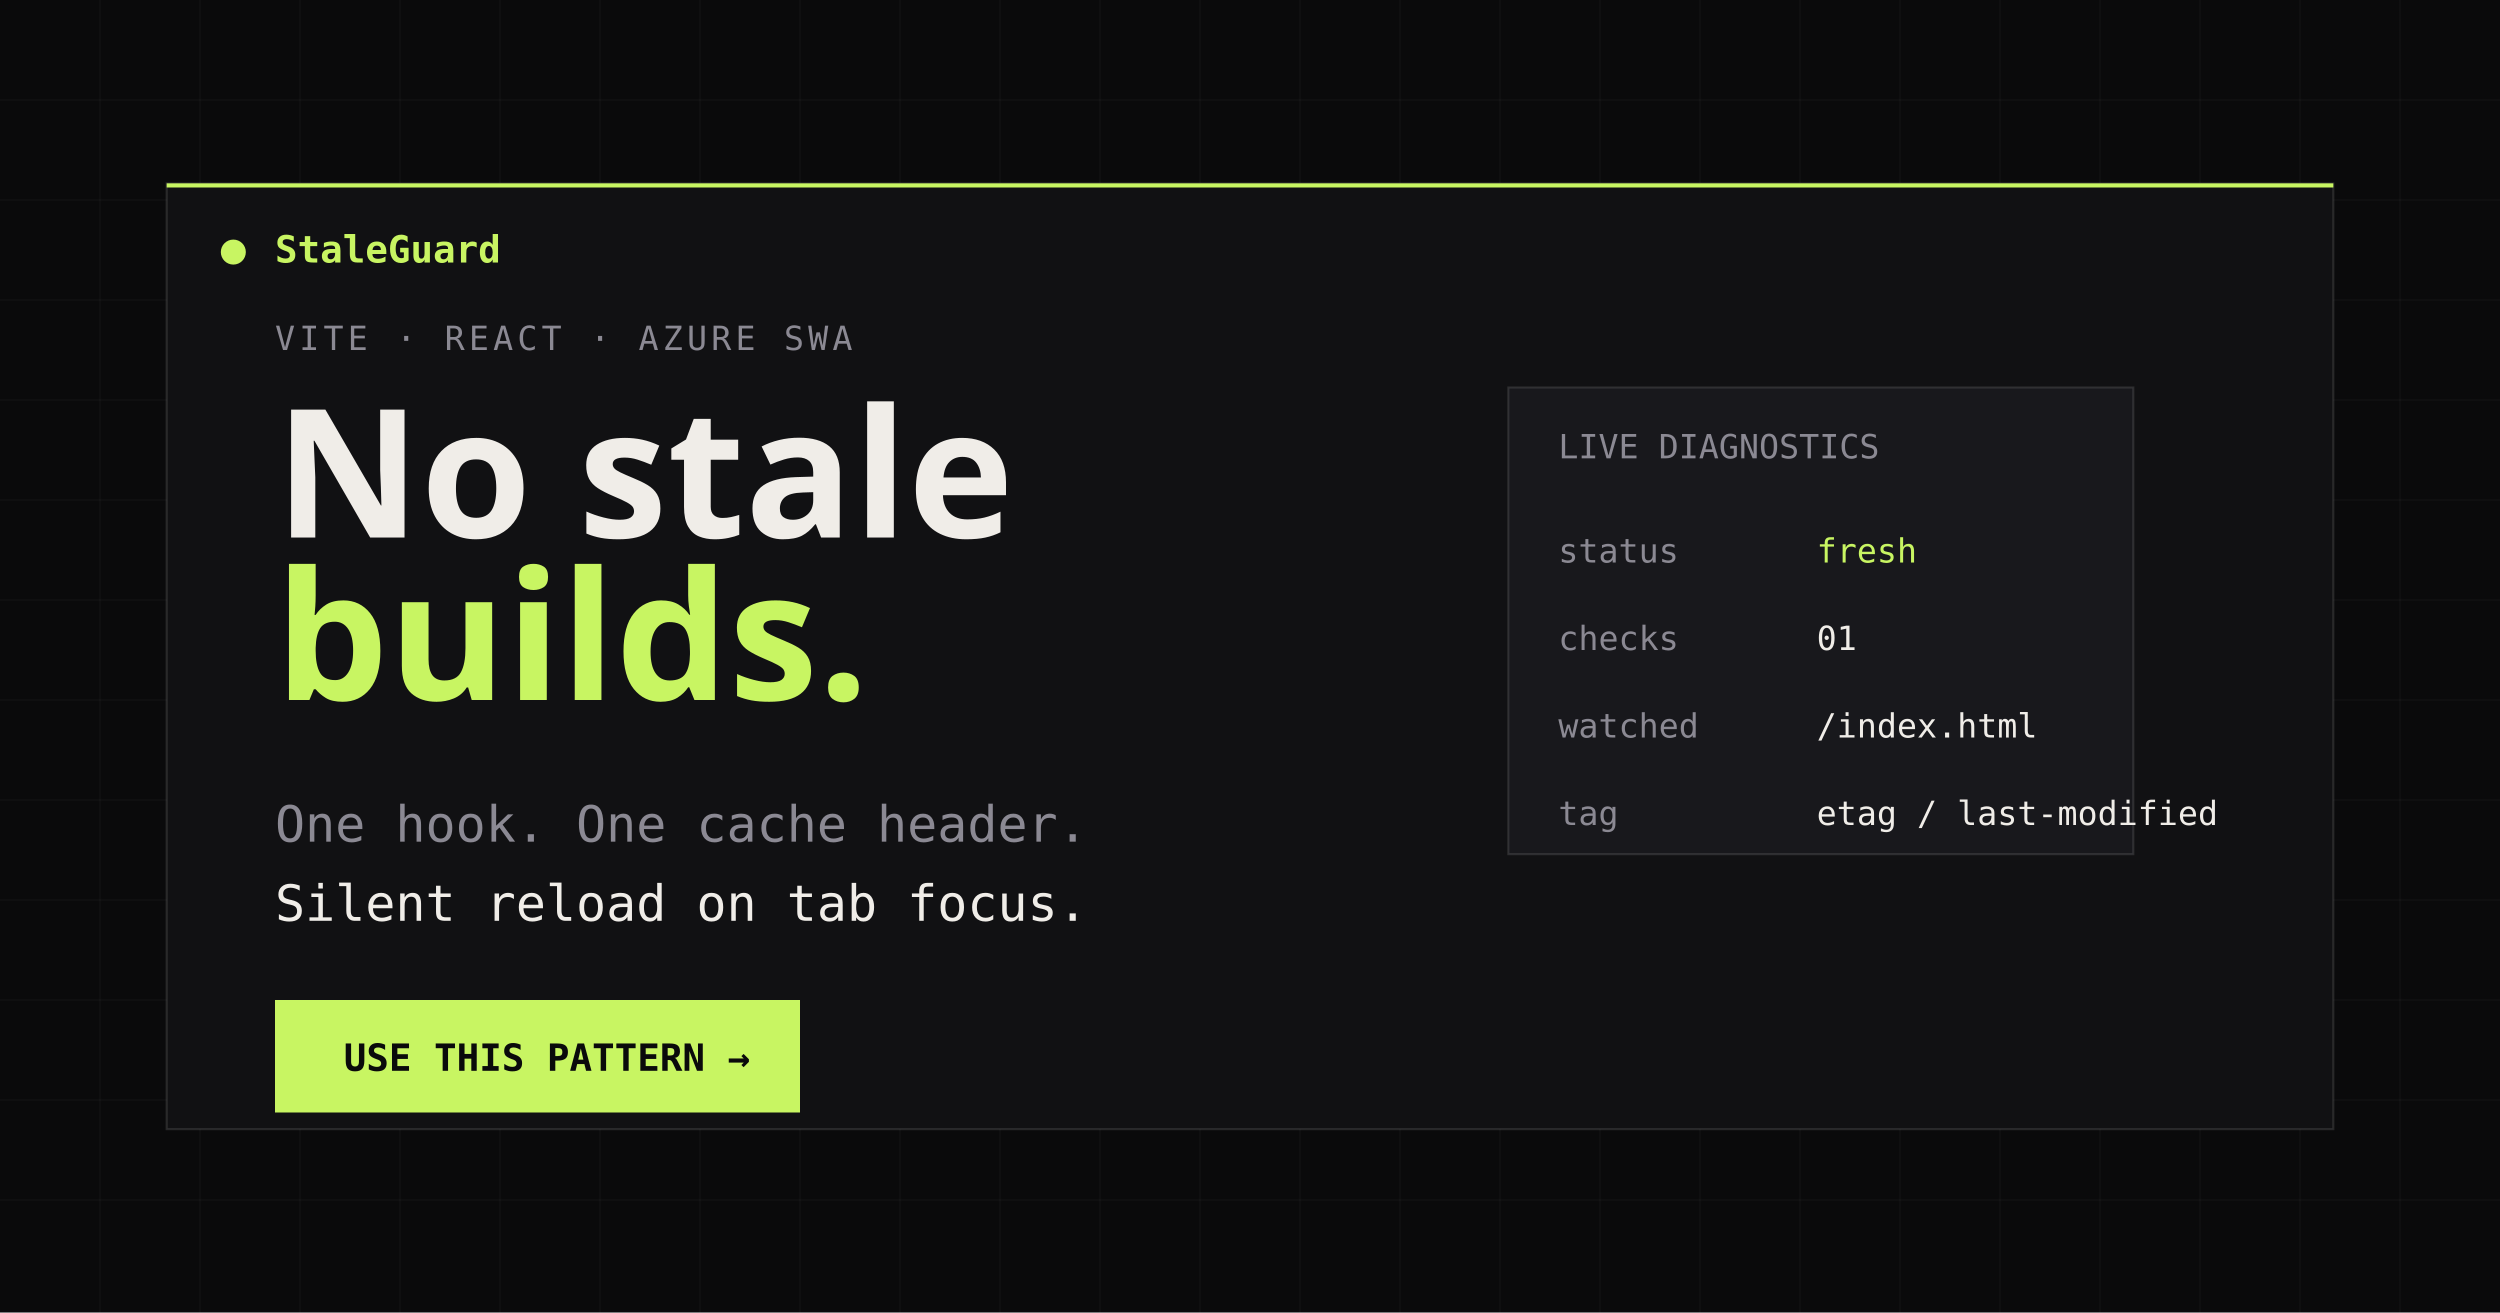
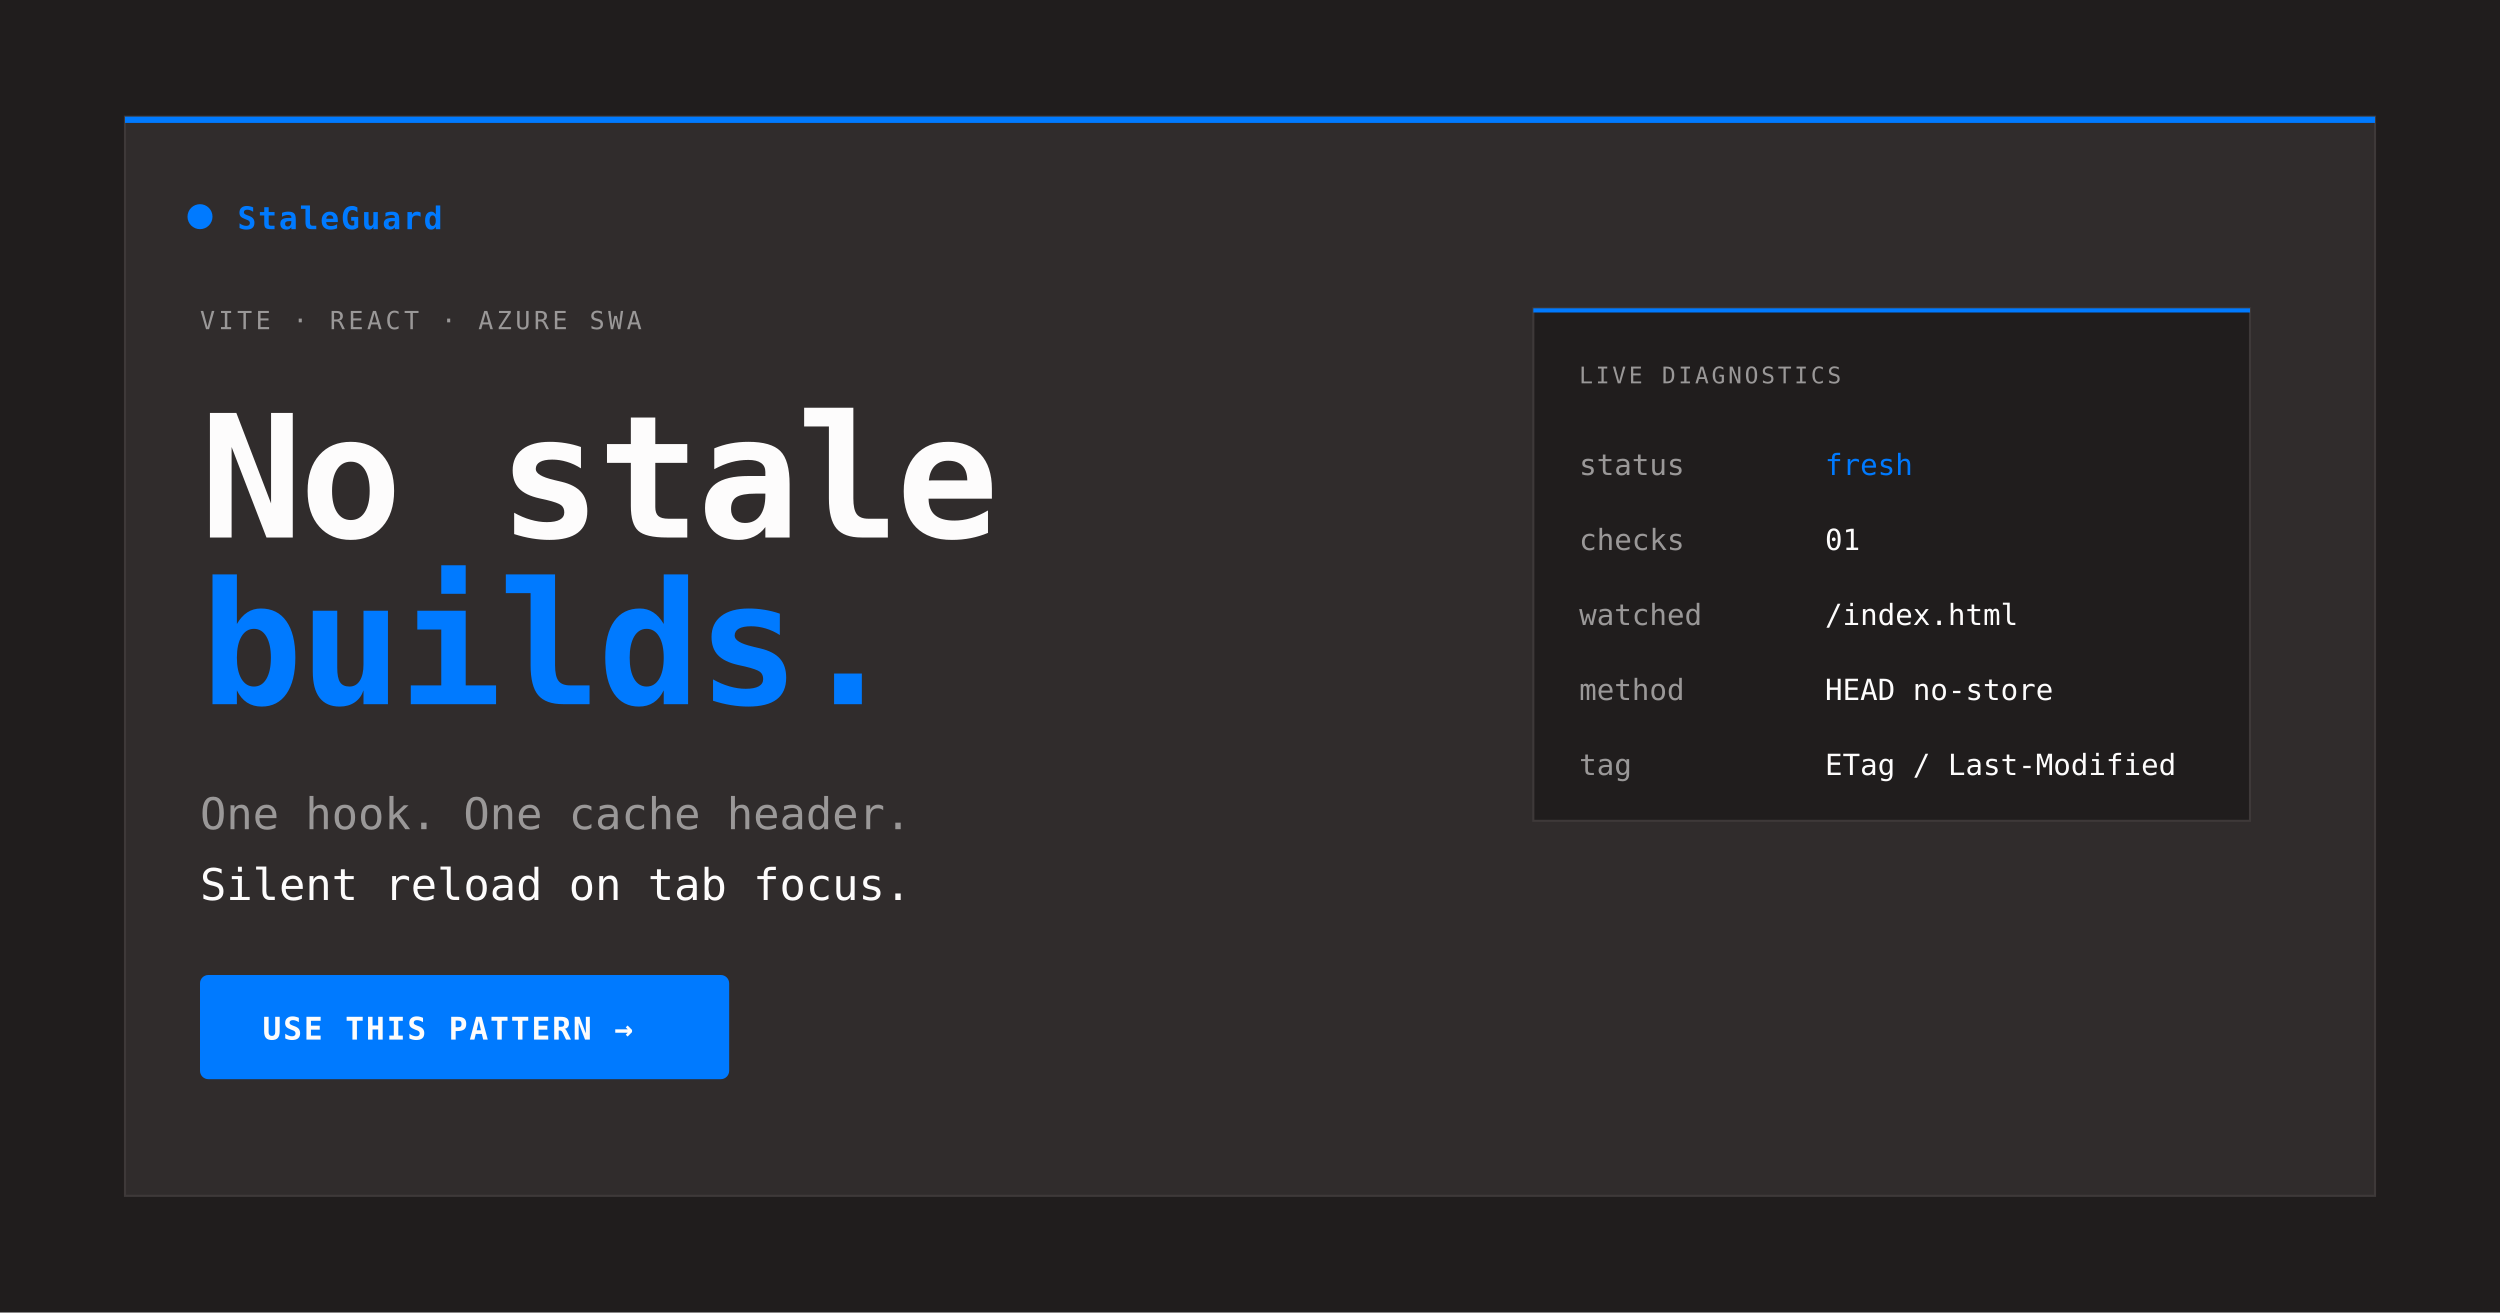
<svg xmlns="http://www.w3.org/2000/svg" width="1200" height="630" viewBox="0 0 1200 630" fill="none">
-   <rect width="1200" height="630" fill="#0A0A0B" />
-   <g opacity="0.25">
-     <path d="M0 48H1200" stroke="white" stroke-opacity="0.08" />
-     <path d="M0 96H1200" stroke="white" stroke-opacity="0.08" />
-     <path d="M0 144H1200" stroke="white" stroke-opacity="0.08" />
-     <path d="M0 192H1200" stroke="white" stroke-opacity="0.08" />
-     <path d="M0 240H1200" stroke="white" stroke-opacity="0.08" />
-     <path d="M0 288H1200" stroke="white" stroke-opacity="0.08" />
-     <path d="M0 336H1200" stroke="white" stroke-opacity="0.08" />
-     <path d="M0 384H1200" stroke="white" stroke-opacity="0.08" />
-     <path d="M0 432H1200" stroke="white" stroke-opacity="0.08" />
-     <path d="M0 480H1200" stroke="white" stroke-opacity="0.08" />
-     <path d="M0 528H1200" stroke="white" stroke-opacity="0.08" />
-     <path d="M0 576H1200" stroke="white" stroke-opacity="0.08" />
-     <path d="M48 0V630" stroke="white" stroke-opacity="0.08" />
-     <path d="M96 0V630" stroke="white" stroke-opacity="0.08" />
-     <path d="M144 0V630" stroke="white" stroke-opacity="0.08" />
-     <path d="M192 0V630" stroke="white" stroke-opacity="0.08" />
-     <path d="M240 0V630" stroke="white" stroke-opacity="0.08" />
-     <path d="M288 0V630" stroke="white" stroke-opacity="0.08" />
-     <path d="M336 0V630" stroke="white" stroke-opacity="0.08" />
-     <path d="M384 0V630" stroke="white" stroke-opacity="0.08" />
-     <path d="M432 0V630" stroke="white" stroke-opacity="0.08" />
-     <path d="M480 0V630" stroke="white" stroke-opacity="0.08" />
-     <path d="M528 0V630" stroke="white" stroke-opacity="0.08" />
-     <path d="M576 0V630" stroke="white" stroke-opacity="0.08" />
-     <path d="M624 0V630" stroke="white" stroke-opacity="0.08" />
-     <path d="M672 0V630" stroke="white" stroke-opacity="0.08" />
-     <path d="M720 0V630" stroke="white" stroke-opacity="0.08" />
-     <path d="M768 0V630" stroke="white" stroke-opacity="0.08" />
-     <path d="M816 0V630" stroke="white" stroke-opacity="0.08" />
-     <path d="M864 0V630" stroke="white" stroke-opacity="0.08" />
-     <path d="M912 0V630" stroke="white" stroke-opacity="0.08" />
-     <path d="M960 0V630" stroke="white" stroke-opacity="0.08" />
-     <path d="M1008 0V630" stroke="white" stroke-opacity="0.08" />
-     <path d="M1056 0V630" stroke="white" stroke-opacity="0.08" />
-     <path d="M1104 0V630" stroke="white" stroke-opacity="0.08" />
-     <path d="M1152 0V630" stroke="white" stroke-opacity="0.08" />
-   </g>
-   <rect x="80" y="88" width="1040" height="454" fill="#111113" stroke="rgba(255,255,255,0.12)" />
-   <rect x="80" y="88" width="1040" height="2" fill="#C8F562" />
-   <circle cx="112" cy="121" r="6" fill="#C8F562" />
-   <text x="132" y="126" fill="#C8F562" font-family="'JetBrains Mono', monospace" font-size="18" font-weight="600">StaleGuard</text>
-   <text x="132" y="168" fill="#8B8993" font-family="'JetBrains Mono', monospace" font-size="16" letter-spacing="2">VITE · REACT · AZURE SWA</text>
-   <text x="132" y="258" fill="#F0EDE8" font-family="'Syne', sans-serif" font-size="86" font-weight="800">No stale</text>
-   <text x="132" y="336" fill="#C8F562" font-family="'Syne', sans-serif" font-size="86" font-weight="800">builds.</text>
-   <text x="132" y="404" fill="#8B8993" font-family="'JetBrains Mono', monospace" font-size="24">One hook. One cache header.</text>
-   <text x="132" y="442" fill="#F0EDE8" font-family="'JetBrains Mono', monospace" font-size="24">Silent reload on tab focus.</text>
-   <rect x="132" y="480" width="252" height="54" fill="#C8F562" />
-   <text x="165" y="514" fill="#0A0A0B" font-family="'JetBrains Mono', monospace" font-size="18" font-weight="600">USE THIS PATTERN →</text>
-   <rect x="724" y="186" width="300" height="224" fill="#18181C" stroke="rgba(255,255,255,0.12)" />
-   <text x="748" y="220" fill="#8B8993" font-family="'JetBrains Mono', monospace" font-size="16">LIVE DIAGNOSTICS</text>
-   <text x="748" y="270" fill="#8B8993" font-family="'JetBrains Mono', monospace" font-size="16">status</text>
-   <text x="872" y="270" fill="#C8F562" font-family="'JetBrains Mono', monospace" font-size="16">fresh</text>
-   <text x="748" y="312" fill="#8B8993" font-family="'JetBrains Mono', monospace" font-size="16">checks</text>
-   <text x="872" y="312" fill="#F0EDE8" font-family="'JetBrains Mono', monospace" font-size="16">01</text>
-   <text x="748" y="354" fill="#8B8993" font-family="'JetBrains Mono', monospace" font-size="16">watched</text>
-   <text x="872" y="354" fill="#F0EDE8" font-family="'JetBrains Mono', monospace" font-size="16">/index.html</text>
-   <text x="748" y="396" fill="#8B8993" font-family="'JetBrains Mono', monospace" font-size="16">tag</text>
-   <text x="872" y="396" fill="#F0EDE8" font-family="'JetBrains Mono', monospace" font-size="16">etag / last-modified</text>
+   <rect width="1200" height="630" fill="#201d1d" />
+   <rect x="60" y="56" width="1080" height="518" fill="#302c2c" stroke="#3e3939" stroke-width="1" />
+   <rect x="60" y="56" width="1080" height="3" fill="#007aff" />
+   <circle cx="96" cy="104" r="6" fill="#007aff" />
+   <text x="114" y="110" fill="#007aff" font-family="'Berkeley Mono', 'IBM Plex Mono', ui-monospace, monospace" font-size="15" font-weight="600" letter-spacing="0.06em">StaleGuard</text>
+   <text x="96" y="158" fill="#9a9898" font-family="'Berkeley Mono', 'IBM Plex Mono', ui-monospace, monospace" font-size="12" letter-spacing="0.14em">VITE · REACT · AZURE SWA</text>
+   <text x="96" y="258" fill="#fdfcfc" font-family="'Berkeley Mono', 'IBM Plex Mono', ui-monospace, monospace" font-size="82" font-weight="700" letter-spacing="-0.02em">No stale</text>
+   <text x="96" y="338" fill="#007aff" font-family="'Berkeley Mono', 'IBM Plex Mono', ui-monospace, monospace" font-size="82" font-weight="700" letter-spacing="-0.02em">builds.</text>
+   <text x="96" y="398" fill="#9a9898" font-family="'Berkeley Mono', 'IBM Plex Mono', ui-monospace, monospace" font-size="21">One hook. One cache header.</text>
+   <text x="96" y="432" fill="#fdfcfc" font-family="'Berkeley Mono', 'IBM Plex Mono', ui-monospace, monospace" font-size="21">Silent reload on tab focus.</text>
+   <rect x="96" y="468" width="254" height="50" rx="4" fill="#007aff" />
+   <text x="126" y="499" fill="#fdfcfc" font-family="'Berkeley Mono', 'IBM Plex Mono', ui-monospace, monospace" font-size="15" font-weight="600" letter-spacing="0.06em">USE THIS PATTERN →</text>
+   <rect x="736" y="148" width="344" height="246" fill="#201d1d" stroke="#3e3939" stroke-width="1" />
+   <rect x="736" y="148" width="344" height="2" fill="#007aff" />
+   <text x="758" y="184" fill="#9a9898" font-family="'Berkeley Mono', 'IBM Plex Mono', ui-monospace, monospace" font-size="11" letter-spacing="0.12em">LIVE DIAGNOSTICS</text>
+   <text x="758" y="228" fill="#9a9898" font-family="'Berkeley Mono', 'IBM Plex Mono', ui-monospace, monospace" font-size="14">status</text>
+   <text x="876" y="228" fill="#007aff" font-family="'Berkeley Mono', 'IBM Plex Mono', ui-monospace, monospace" font-size="14">fresh</text>
+   <text x="758" y="264" fill="#9a9898" font-family="'Berkeley Mono', 'IBM Plex Mono', ui-monospace, monospace" font-size="14">checks</text>
+   <text x="876" y="264" fill="#fdfcfc" font-family="'Berkeley Mono', 'IBM Plex Mono', ui-monospace, monospace" font-size="14">01</text>
+   <text x="758" y="300" fill="#9a9898" font-family="'Berkeley Mono', 'IBM Plex Mono', ui-monospace, monospace" font-size="14">watched</text>
+   <text x="876" y="300" fill="#fdfcfc" font-family="'Berkeley Mono', 'IBM Plex Mono', ui-monospace, monospace" font-size="14">/index.html</text>
+   <text x="758" y="336" fill="#9a9898" font-family="'Berkeley Mono', 'IBM Plex Mono', ui-monospace, monospace" font-size="14">method</text>
+   <text x="876" y="336" fill="#fdfcfc" font-family="'Berkeley Mono', 'IBM Plex Mono', ui-monospace, monospace" font-size="14">HEAD no-store</text>
+   <text x="758" y="372" fill="#9a9898" font-family="'Berkeley Mono', 'IBM Plex Mono', ui-monospace, monospace" font-size="14">tag</text>
+   <text x="876" y="372" fill="#fdfcfc" font-family="'Berkeley Mono', 'IBM Plex Mono', ui-monospace, monospace" font-size="14">ETag / Last-Modified</text>
</svg>
